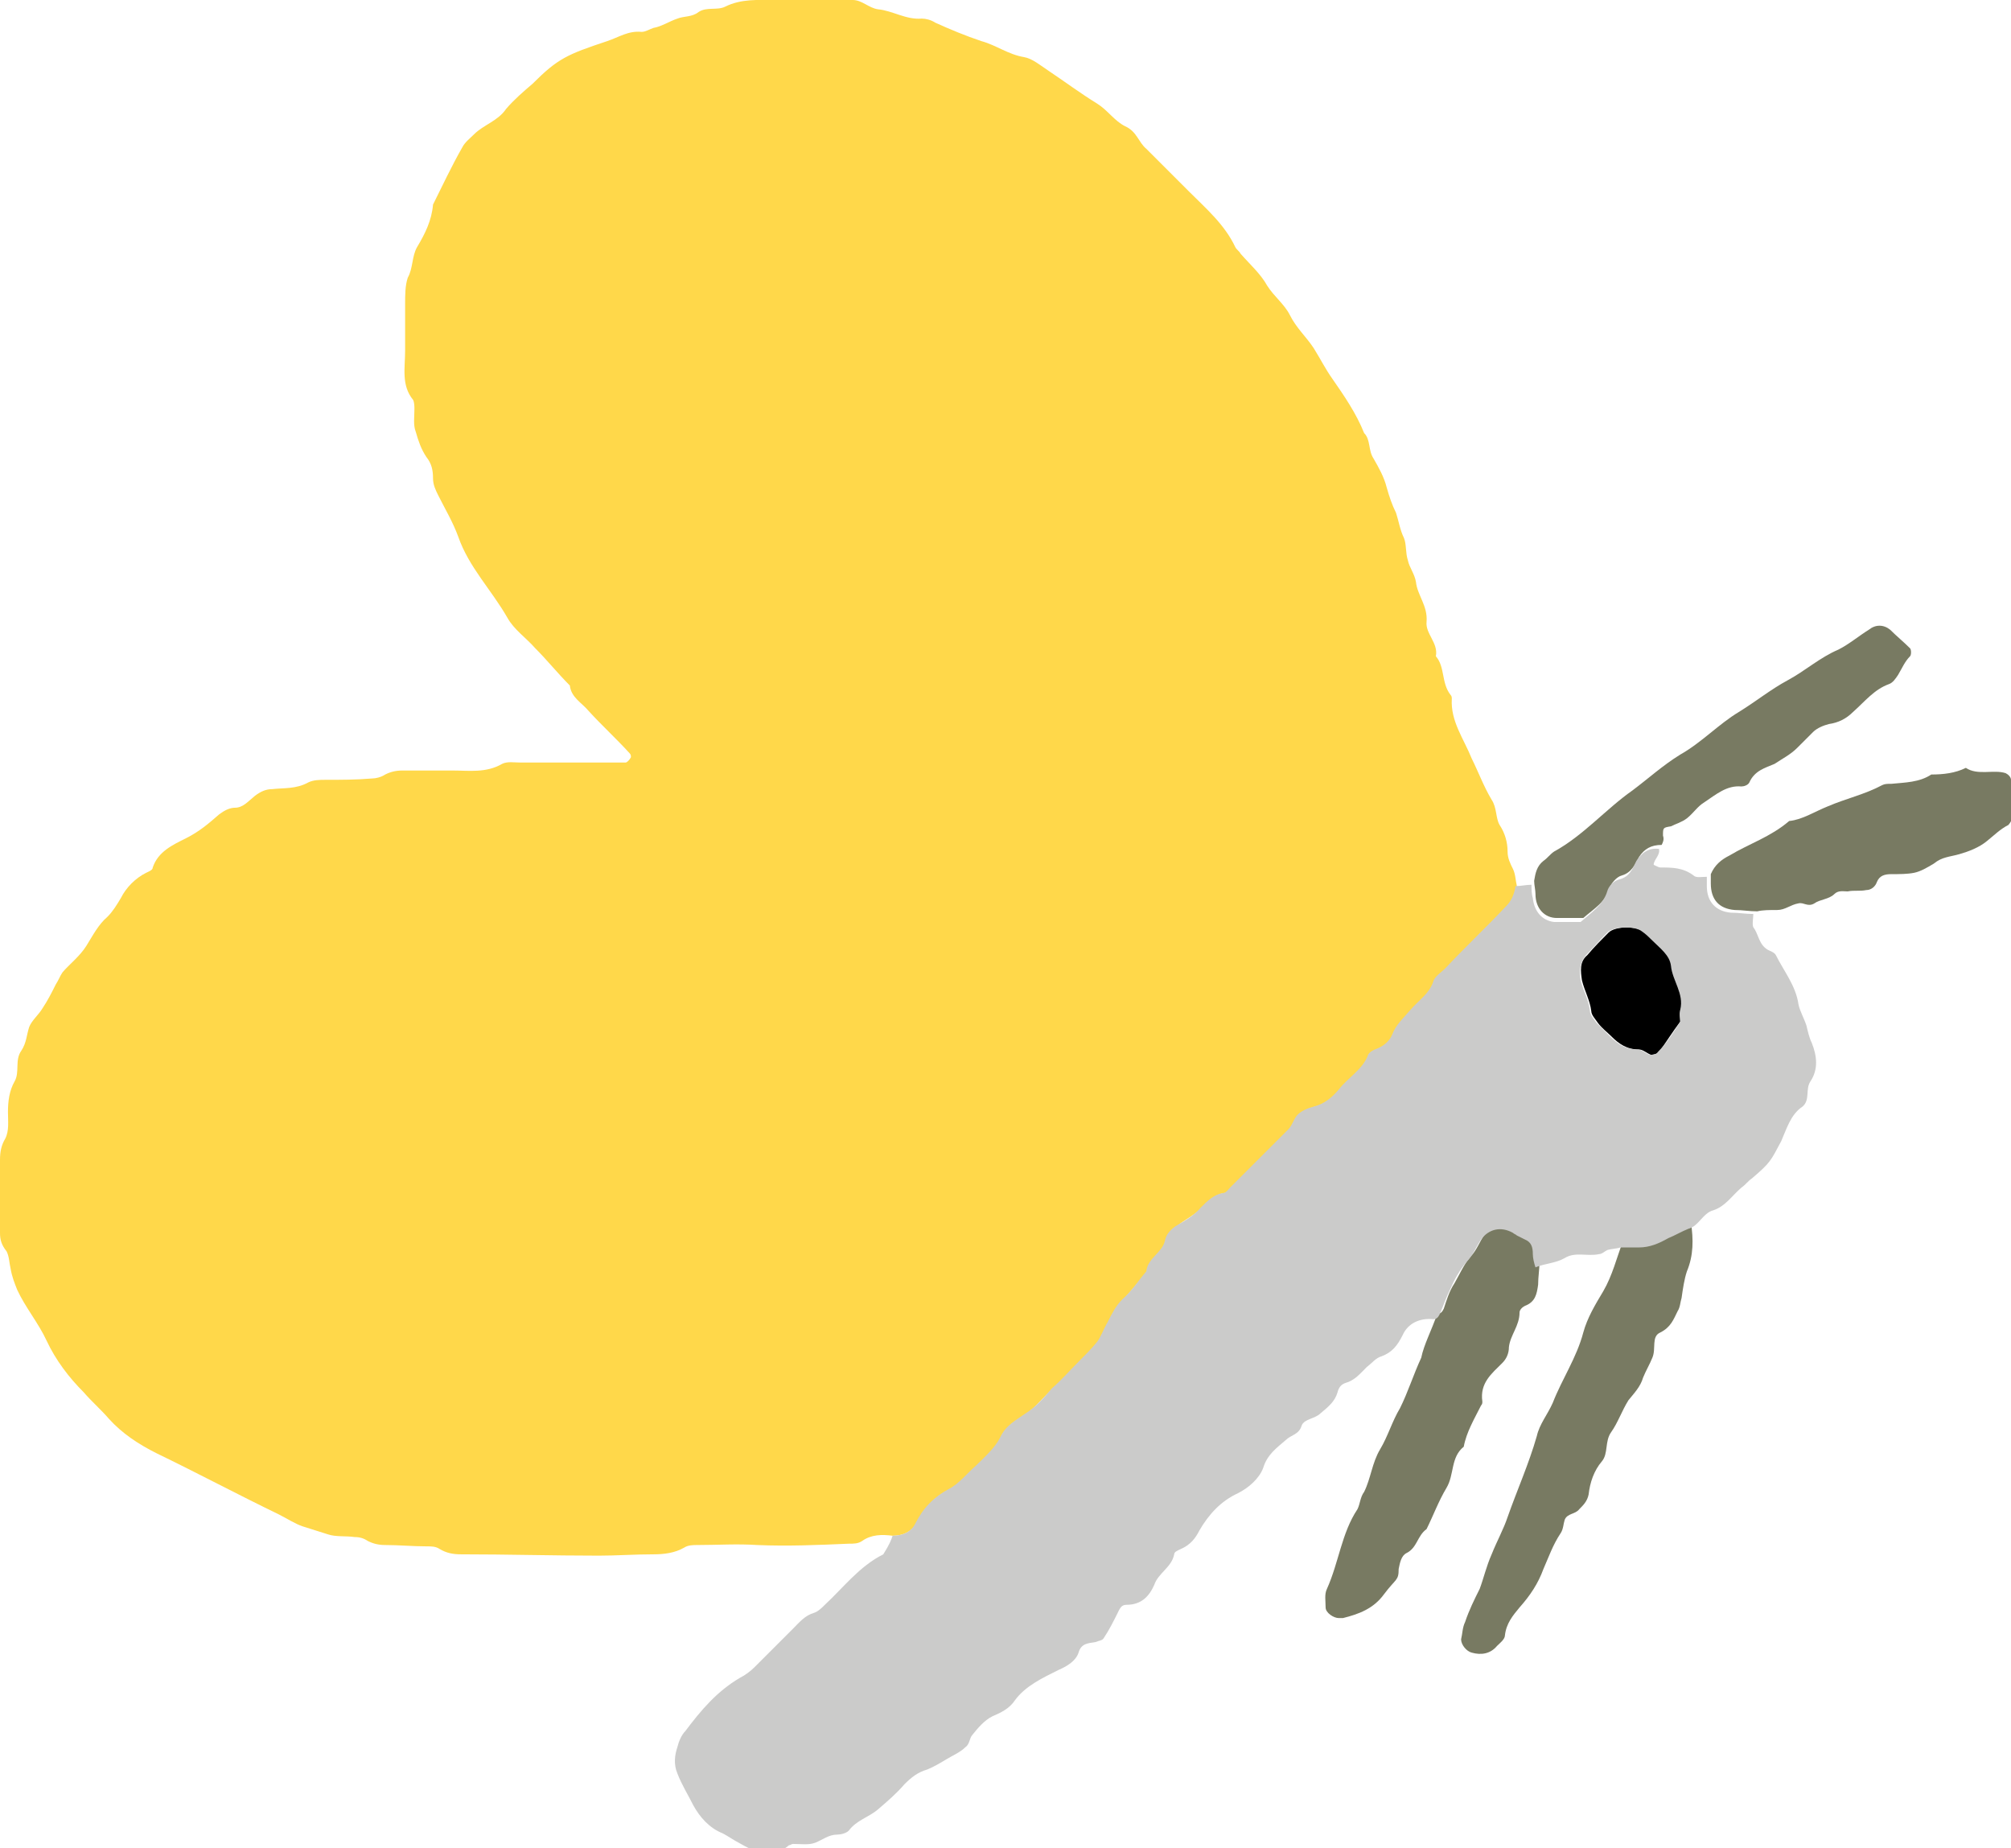
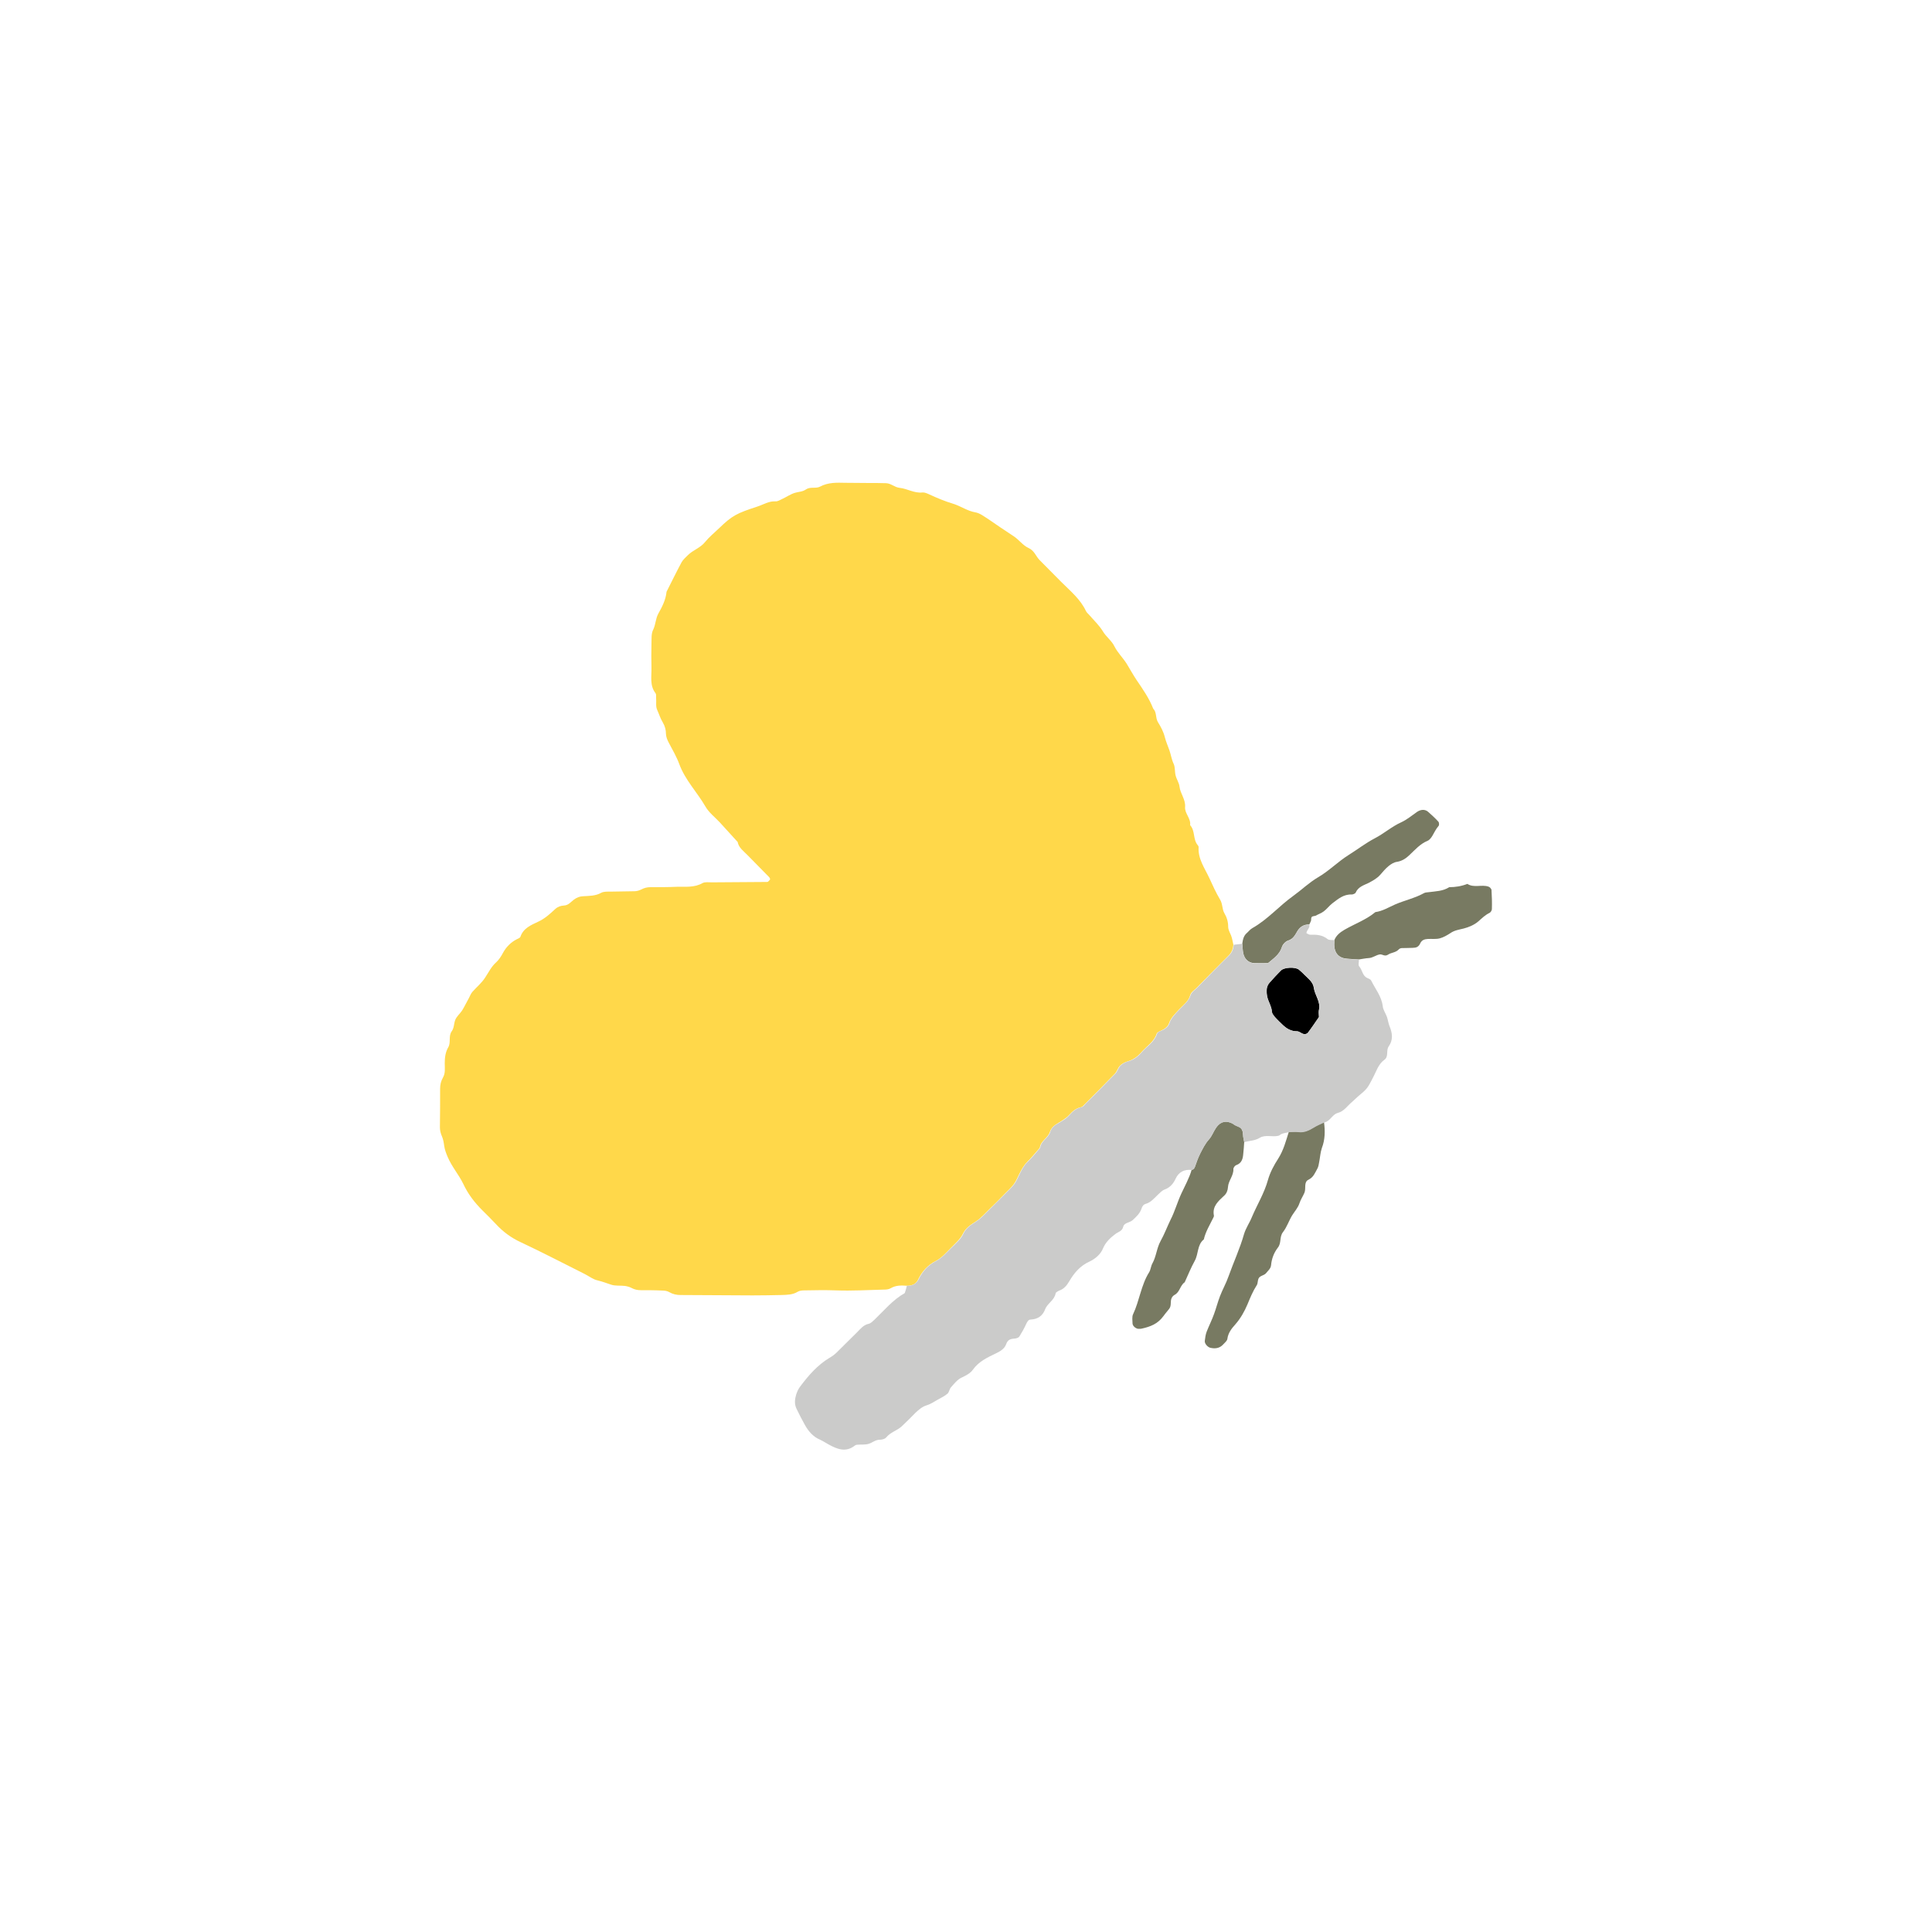
- <svg xmlns="http://www.w3.org/2000/svg" version="1.1" id="Layer_1" x="0px" y="0px" viewBox="0 0 151.4 139.1" style="enable-background:new 0 0 151.4 139.1;" xml:space="preserve">
+ <svg xmlns="http://www.w3.org/2000/svg" version="1.1" id="Illustration_for_Main_Site" x="0px" y="0px" viewBox="0 0 100 100" style="enable-background:new 0 0 100 100;" xml:space="preserve">
  <style type="text/css">
- 	.st0{fill:#FFD84A;}
- 	.st1{fill:#787A62;}
+ 	.st0{fill:#787A62;}
+ 	.st1{fill:#FFD84A;}
	.st2{fill:#CBCBCA;}
+ 	.st3{fill:#C3C8AD;}
+ 	.st4{fill:#676767;}
+ 	.st5{fill:#B5C1C0;}
+ 	.st6{fill:none;stroke:#000000;stroke-miterlimit:10;}
+ 	.st7{fill:#D7D7D7;}
+ 	.st8{fill:#FCE9A5;}
+ 	.st9{fill:#979797;}
+ 	.st10{fill:#C3C7AD;}
+ 	.st11{fill:#BBBBBA;}
+ 	.st12{fill:#EDECED;}
+ 	.st13{fill:#010101;}
</style>
  <g>
    <g>
-       <path class="st0" d="M67.2,115.6c-0.8-0.1-1.6-0.1-2.3,0.4c-0.3,0.2-0.6,0.2-1,0.2c-2.3,0.1-4.6,0.2-6.9,0.1c-1.5-0.1-3,0-4.5,0    c-0.3,0-0.7,0-1,0.2c-0.7,0.4-1.5,0.5-2.3,0.5c-1.4,0-2.8,0.1-4.1,0.1c-3.5,0-6.9-0.1-10.4-0.1c-0.6,0-1.1-0.1-1.6-0.4    c-0.3-0.2-0.6-0.2-1-0.2c-1,0-2.1-0.1-3.1-0.1c-0.5,0-0.9-0.1-1.3-0.3c-0.3-0.2-0.6-0.3-1-0.3c-0.7-0.1-1.4,0-2-0.2    c-0.6-0.2-1.3-0.4-1.9-0.6c-0.6-0.2-1.2-0.6-1.8-0.9c-3.1-1.5-6.1-3.1-9.2-4.6c-1.4-0.7-2.6-1.5-3.6-2.6c-0.6-0.7-1.3-1.3-1.9-2    c-1.1-1.1-2.1-2.4-2.8-3.9c-0.6-1.3-1.6-2.5-2.2-3.8c-0.2-0.5-0.4-1-0.5-1.6c-0.1-0.4-0.1-0.9-0.3-1.3C0.1,93.7,0,93.3,0,92.8    c0-1.8,0-3.7,0-5.5c0-0.6,0.1-1.1,0.4-1.6c0.3-0.6,0.2-1.3,0.2-2c0-0.8,0.1-1.6,0.5-2.3c0.4-0.7,0-1.6,0.5-2.3    C2,78.5,2,77.9,2.2,77.3c0.2-0.5,0.7-0.9,1-1.4c0.4-0.6,0.7-1.2,1-1.8c0.2-0.3,0.3-0.6,0.5-0.9C5.2,72.6,6,72,6.5,71.2    C7,70.4,7.4,69.6,8.1,69c0.4-0.4,0.7-0.9,1-1.4c0.4-0.8,1.1-1.5,1.9-1.9c0.2-0.1,0.5-0.2,0.5-0.4c0.4-1.2,1.5-1.7,2.5-2.2    c1-0.5,1.7-1.1,2.5-1.8c0.4-0.3,0.8-0.5,1.2-0.5c0.6,0,1-0.5,1.5-0.9c0.4-0.3,0.8-0.5,1.3-0.5c0.9-0.1,1.8,0,2.7-0.5    c0.4-0.2,0.9-0.2,1.3-0.2c1.2,0,2.3,0,3.5-0.1c0.3,0,0.7-0.1,1-0.3c0.4-0.2,0.8-0.3,1.3-0.3c1.3,0,2.5,0,3.8,0    c1.2,0,2.5,0.2,3.7-0.5c0.4-0.2,0.9-0.1,1.4-0.1c2.6,0,5.3,0,7.9,0c0.1,0,0.3-0.2,0.4-0.4c0-0.1,0-0.2-0.1-0.3    c-1-1.1-2.1-2.1-3.1-3.2c-0.5-0.6-1.3-1-1.4-1.9c-0.9-0.9-1.7-1.9-2.6-2.8c-0.7-0.8-1.6-1.4-2.1-2.3c-1.2-2.1-2.9-3.8-3.7-6.1    c-0.4-1.1-1-2.1-1.5-3.1c-0.2-0.4-0.4-0.8-0.4-1.3c0-0.6-0.1-1.1-0.5-1.6c-0.4-0.6-0.6-1.2-0.8-1.9c-0.2-0.5-0.1-1.1-0.1-1.7    c0-0.2,0-0.5-0.1-0.7c-0.9-1.1-0.6-2.4-0.6-3.7c0-1.2,0-2.3,0-3.5c0-0.7,0-1.4,0.2-2c0.4-0.7,0.3-1.6,0.7-2.3c0.6-1,1.1-2,1.2-3.2    c0.7-1.4,1.4-2.9,2.2-4.3c0.2-0.4,0.6-0.7,0.9-1c0.7-0.7,1.8-1,2.4-1.9c0.6-0.7,1.3-1.3,2-1.9c1.9-1.9,2.6-2.2,5.6-3.2    c0.9-0.3,1.6-0.8,2.6-0.7c0.3,0,0.6-0.2,0.9-0.3C49.8,2,50.4,1.6,51,1.4c0.5-0.2,1.1-0.1,1.6-0.5c0.6-0.4,1.4-0.1,2-0.4    C55.8-0.1,57.1,0,58.3,0c1.2,0,2.3,0,3.5,0c0.8,0,1.6,0,2.4,0c0.7,0,1.2,0.6,1.9,0.7c1.1,0.1,2.1,0.8,3.3,0.7c0.3,0,0.7,0.1,1,0.3    c1.1,0.5,2.3,1,3.5,1.4c1.1,0.3,2,1,3.2,1.2c0.6,0.1,1.2,0.6,1.8,1c1.2,0.8,2.4,1.7,3.7,2.5c0.8,0.5,1.3,1.3,2.1,1.7    c0.9,0.4,1,1.2,1.6,1.7c1.1,1.1,2.1,2.1,3.2,3.2c1.3,1.3,2.7,2.5,3.5,4.2c0.1,0.2,0.3,0.3,0.4,0.5c0.7,0.8,1.5,1.5,2,2.4    c0.5,0.8,1.3,1.4,1.7,2.2c0.5,1,1.2,1.6,1.8,2.5c0.5,0.8,0.9,1.6,1.4,2.3c0.9,1.3,1.8,2.6,2.4,4.1c0.5,0.5,0.3,1.3,0.7,1.9    c0.4,0.7,0.8,1.4,1,2.2c0.2,0.7,0.4,1.3,0.7,1.9c0.2,0.6,0.3,1.3,0.6,1.9c0.2,0.5,0.1,1.1,0.3,1.7c0.1,0.5,0.5,1,0.6,1.6    c0.1,1,0.9,1.8,0.8,3c-0.1,0.9,0.9,1.6,0.7,2.6c0.7,0.8,0.4,2,1.1,2.9c0.1,0.1,0.1,0.2,0.1,0.3c-0.1,1.7,0.9,3,1.5,4.5    c0.5,1,0.9,2.1,1.5,3.1c0.4,0.6,0.3,1.4,0.6,1.9c0.4,0.6,0.6,1.3,0.6,2c0,0.5,0.2,0.9,0.4,1.3c0.2,0.4,0.2,0.9,0.3,1.3    c0,0.6-0.2,1.1-0.7,1.5c-1.5,1.5-3.1,3.1-4.6,4.7c-0.3,0.3-0.8,0.6-0.9,1c-0.3,1-1,1.5-1.7,2.1c-0.5,0.6-1.1,1.1-1.4,1.9    c-0.2,0.5-0.7,0.9-1.3,1.1c-0.2,0.1-0.5,0.2-0.5,0.4c-0.4,1.2-1.4,1.8-2.2,2.6c-0.5,0.6-1.1,1.1-1.9,1.3c-0.4,0.1-0.9,0.3-1.2,0.6    c-0.3,0.3-0.4,0.8-0.7,1.1c-1.4,1.5-2.9,3-4.4,4.4c-0.2,0.2-0.3,0.4-0.5,0.4c-0.7,0.1-1.2,0.6-1.7,1.1c-0.6,0.6-1.3,0.9-1.9,1.4    c-0.4,0.2-0.7,0.6-0.8,1.1c-0.3,0.9-1.3,1.3-1.4,2.3c-0.6,0.7-1.2,1.4-1.8,2.1c-0.5,0.5-0.8,1.1-1.1,1.7c-0.3,0.5-0.5,1-0.8,1.5    c-0.4,0.5-0.9,1-1.4,1.5c-0.6,0.7-1.3,1.3-2,2c-0.7,0.6-1.3,1.4-2,1.9c-0.8,0.5-1.5,0.9-1.9,1.8c-0.4,0.8-1.1,1.4-1.8,2.1    c-0.6,0.6-1.3,1.4-2.1,1.8c-1.2,0.6-2,1.5-2.5,2.6C68.6,115.3,68,115.6,67.2,115.6z" />
-       <path class="st1" d="M122.2,93.4c0.5,0,0.9-0.1,1.4,0c0.8,0.1,1.5-0.2,2.2-0.7c0.5-0.3,1-0.5,1.5-0.7c0.2,1.3,0.2,2.5-0.3,3.7    c-0.2,0.6-0.3,1.3-0.4,2c-0.1,0.3-0.1,0.7-0.3,1c-0.3,0.6-0.5,1.2-1.3,1.6c-0.7,0.3-0.3,1.2-0.6,1.9c-0.2,0.5-0.5,1-0.7,1.5    c-0.2,0.7-0.7,1.2-1.1,1.7c-0.5,0.8-0.8,1.7-1.3,2.4c-0.5,0.7-0.2,1.6-0.7,2.2c-0.6,0.7-0.9,1.6-1,2.5c-0.1,0.5-0.4,0.8-0.7,1.1    c-0.3,0.4-0.9,0.3-1.1,0.8c-0.1,0.3-0.1,0.7-0.3,1c-0.6,0.9-0.9,1.8-1.3,2.7c-0.4,1.1-1,2-1.8,2.9c-0.5,0.6-1,1.2-1.1,2.1    c0,0.3-0.4,0.6-0.6,0.8c-0.5,0.6-1.2,0.7-1.9,0.5c-0.4-0.1-0.8-0.6-0.8-1c0.1-0.4,0.1-0.9,0.3-1.3c0.3-0.9,0.7-1.7,1.1-2.5    c0.3-0.8,0.5-1.7,0.9-2.6c0.4-1,0.9-1.9,1.2-2.8c0.7-2,1.6-4,2.2-6.1c0.2-0.9,0.8-1.6,1.2-2.5c0.7-1.8,1.8-3.4,2.3-5.3    c0.3-1.1,0.9-2.1,1.5-3.1C121.4,96,121.7,94.7,122.2,93.4z" />
-       <path class="st1" d="M108.2,98.9c0.3,0,0.4-0.2,0.5-0.4c0.2-0.6,0.4-1.3,0.8-1.9c0.4-0.7,0.7-1.4,1.2-2c0.5-0.5,0.7-1.2,1.1-1.7    c0.6-0.9,1.5-1.1,2.4-0.5c0.1,0.1,0.2,0.1,0.3,0.2c0.2,0.1,0.4,0.2,0.6,0.3c0.5,0.2,0.6,0.7,0.6,1.1c0,0.3,0.1,0.7,0.2,1    c0,0.6-0.1,1.1-0.1,1.7c-0.1,0.7-0.2,1.3-1,1.6c-0.2,0.1-0.4,0.3-0.4,0.5c0,1-0.7,1.7-0.8,2.6c0,0.5-0.2,0.9-0.5,1.2    c-0.8,0.8-1.7,1.5-1.5,2.9c0,0.1,0,0.2-0.1,0.3c-0.5,1-1.1,2-1.3,3.1c-1,0.8-0.7,2.1-1.3,3.1c-0.6,1-1,2.1-1.5,3.1    c-0.7,0.5-0.7,1.4-1.5,1.8c-0.4,0.2-0.5,0.7-0.6,1.2c0,0.9-0.2,0.7-1.1,1.9c-0.8,1.1-1.9,1.5-3.1,1.8c-0.1,0-0.2,0-0.3,0    c-0.4,0-1-0.4-1-0.8c0-0.5-0.1-1,0.1-1.4c0.9-2,1.1-4.2,2.3-6c0.2-0.4,0.2-0.9,0.5-1.3c0.5-1,0.6-2.2,1.2-3.2    c0.6-1,0.9-2.1,1.5-3.1c0.6-1.2,1-2.5,1.6-3.8C107.2,101.2,107.8,100.1,108.2,98.9z" />
-       <path class="st1" d="M125.1,63.6c-0.8,0-1.3,0.3-1.7,0.9c-0.3,0.6-0.6,1.2-1.3,1.4c-0.4,0.1-0.8,0.6-0.9,0.9    c-0.3,1.1-1.2,1.6-2,2.3c-0.6,0-1.3,0-2,0c-0.9,0-1.6-0.7-1.6-1.8c0-0.3-0.1-0.7-0.1-1c0.1-0.6,0.2-1.1,0.7-1.5    c0.3-0.2,0.5-0.5,0.8-0.7c2.2-1.2,3.9-3.2,5.9-4.6c1.2-0.9,2.3-1.9,3.6-2.7c1.6-0.9,2.9-2.3,4.4-3.2c1.3-0.8,2.4-1.7,3.7-2.4    c1.3-0.7,2.4-1.7,3.8-2.3c0.8-0.4,1.5-1,2.3-1.5c0.5-0.4,1.1-0.4,1.6,0c0.5,0.5,1,0.9,1.5,1.4c0.1,0.1,0.1,0.5,0,0.6    c-0.4,0.4-0.6,0.9-0.9,1.4c-0.2,0.3-0.4,0.6-0.7,0.7c-1.1,0.4-1.8,1.3-2.7,2.1c-0.5,0.5-1.1,0.8-1.8,0.9c-0.4,0.1-0.9,0.3-1.2,0.6    c-0.4,0.4-0.8,0.8-1.2,1.2c-0.5,0.5-1.1,0.8-1.7,1.2c-0.7,0.3-1.5,0.5-1.9,1.4c-0.1,0.2-0.4,0.3-0.6,0.3c-1.1-0.1-1.9,0.6-2.8,1.2    c-0.5,0.3-0.8,0.8-1.3,1.2c-0.4,0.3-0.8,0.4-1.2,0.6c-0.6,0.1-0.6,0.1-0.6,0.7C125.3,63.2,125.2,63.4,125.1,63.6z" />
-       <path class="st1" d="M132.3,68.6c-0.6,0-1.1-0.1-1.7-0.1c-1.2-0.1-1.8-0.8-1.8-2c0-0.2,0-0.5,0-0.7c0.3-0.7,0.8-1.1,1.4-1.4    c1.5-0.9,3.1-1.4,4.5-2.6c1-0.1,1.9-0.7,2.9-1.1c1.4-0.6,2.8-0.9,4.1-1.6c0.2-0.1,0.4-0.1,0.7-0.1c1-0.1,2.1-0.1,3-0.7    c0.9,0,1.8-0.1,2.6-0.5c0.9,0.6,2.1,0.1,3,0.4c0.2,0.1,0.4,0.3,0.4,0.5c0.1,0.9,0.1,1.8,0.1,2.8c0,0.2-0.2,0.5-0.3,0.6    c-0.6,0.3-1.1,0.8-1.6,1.2c-0.6,0.5-1.4,0.8-2.1,1c-0.7,0.2-1.3,0.2-1.9,0.7c-0.5,0.3-1,0.6-1.5,0.7c-0.5,0.1-1.1,0.1-1.7,0.1    c-0.5,0-0.9,0.1-1.1,0.6c-0.1,0.3-0.4,0.6-0.8,0.6c-0.5,0.1-0.9,0-1.4,0.1c-0.3,0-0.7-0.1-1,0.2c-0.4,0.4-1.1,0.4-1.5,0.7    c-0.5,0.3-0.8-0.1-1.2,0c-0.6,0.1-1,0.5-1.6,0.5C133.2,68.5,132.7,68.5,132.3,68.6z" />
-       <path d="M126.5,76.9c-0.6,0.8-1.1,1.6-1.6,2.3c-0.1,0.1-0.4,0.2-0.6,0.2c-0.3-0.1-0.6-0.4-0.9-0.4c-0.9,0-1.5-0.4-2.1-1    c-0.3-0.3-0.7-0.6-1-1c-0.2-0.3-0.5-0.6-0.5-0.9c-0.1-0.8-0.5-1.5-0.7-2.3c-0.1-0.7-0.2-1.4,0.4-1.9c0.5-0.6,1.1-1.2,1.6-1.7    c0.5-0.5,2.1-0.5,2.6-0.1c0.3,0.2,0.5,0.4,0.8,0.7c0.6,0.6,1.3,1.1,1.4,1.9c0.1,1.1,1.1,2.1,0.7,3.3    C126.4,76.3,126.5,76.6,126.5,76.9z" />
+       <path class="st1" d="M46.94,66.55c-0.29-0.02-0.57-0.03-0.84,0.13c-0.1,0.06-0.23,0.07-0.35,0.07c-0.83,0.02-1.65,0.07-2.48,0.04    c-0.54-0.02-1.08-0.01-1.62,0c-0.12,0-0.26,0.01-0.36,0.07c-0.26,0.16-0.55,0.16-0.84,0.17c-0.5,0.01-0.99,0.02-1.49,0.02    c-1.24,0-2.48-0.02-3.73-0.02c-0.21,0-0.4-0.04-0.59-0.15c-0.1-0.06-0.23-0.08-0.35-0.08c-0.37-0.02-0.75-0.02-1.12-0.02    c-0.17,0-0.32-0.03-0.47-0.11c-0.11-0.06-0.23-0.09-0.35-0.11c-0.24-0.03-0.51,0.01-0.73-0.07c-0.23-0.08-0.46-0.16-0.7-0.22    c-0.23-0.05-0.44-0.22-0.66-0.33c-1.1-0.55-2.19-1.12-3.3-1.64c-0.5-0.23-0.92-0.54-1.29-0.94c-0.23-0.24-0.46-0.48-0.7-0.71    c-0.41-0.41-0.75-0.85-1-1.39c-0.23-0.47-0.59-0.88-0.8-1.38c-0.08-0.19-0.15-0.37-0.18-0.58c-0.02-0.16-0.05-0.33-0.11-0.47    c-0.07-0.16-0.11-0.31-0.11-0.48c0.01-0.66,0.01-1.33,0.01-1.99c0-0.21,0.04-0.4,0.15-0.59c0.13-0.23,0.09-0.48,0.09-0.73    c0-0.29,0.03-0.57,0.18-0.83c0.15-0.25,0-0.58,0.18-0.83c0.13-0.18,0.11-0.4,0.18-0.58c0.07-0.19,0.25-0.33,0.36-0.5    c0.13-0.21,0.23-0.43,0.35-0.64c0.06-0.11,0.1-0.23,0.18-0.32c0.22-0.25,0.48-0.46,0.66-0.74c0.18-0.27,0.32-0.57,0.57-0.79    c0.15-0.14,0.26-0.31,0.36-0.5c0.16-0.29,0.39-0.53,0.7-0.69c0.07-0.04,0.18-0.07,0.2-0.14c0.15-0.44,0.55-0.6,0.91-0.77    c0.35-0.16,0.62-0.41,0.89-0.66c0.13-0.12,0.28-0.17,0.45-0.18c0.23-0.01,0.36-0.19,0.52-0.31c0.14-0.1,0.28-0.16,0.45-0.17    c0.33-0.02,0.66-0.01,0.96-0.18c0.13-0.07,0.32-0.06,0.48-0.06c0.41-0.01,0.83-0.01,1.24-0.02c0.12,0,0.25-0.04,0.35-0.09    c0.15-0.08,0.3-0.12,0.47-0.12c0.46,0,0.91,0,1.37-0.02c0.45-0.01,0.91,0.05,1.33-0.19c0.13-0.07,0.32-0.04,0.49-0.04    c0.95-0.01,1.91-0.01,2.86-0.02c0.05,0,0.11-0.08,0.15-0.13c0.01-0.02-0.02-0.08-0.04-0.11c-0.38-0.39-0.76-0.77-1.13-1.15    c-0.2-0.21-0.45-0.37-0.51-0.68c-0.31-0.34-0.61-0.67-0.92-1.01c-0.25-0.27-0.57-0.51-0.75-0.83c-0.43-0.74-1.05-1.37-1.35-2.19    c-0.14-0.38-0.35-0.74-0.54-1.1c-0.08-0.15-0.14-0.29-0.15-0.46c0-0.21-0.05-0.4-0.16-0.59c-0.13-0.21-0.2-0.45-0.3-0.67    c-0.08-0.18-0.03-0.41-0.05-0.61c0-0.08,0.01-0.19-0.03-0.24c-0.31-0.4-0.2-0.87-0.21-1.32c-0.01-0.41-0.01-0.83,0-1.24    c0.01-0.25-0.02-0.52,0.09-0.73c0.13-0.27,0.12-0.56,0.26-0.82c0.2-0.36,0.39-0.72,0.43-1.14c0.26-0.51,0.51-1.03,0.78-1.53    c0.08-0.14,0.21-0.25,0.33-0.37c0.26-0.26,0.64-0.37,0.88-0.67c0.21-0.26,0.47-0.47,0.71-0.7c0.7-0.68,0.93-0.79,2-1.14    c0.31-0.1,0.59-0.29,0.94-0.27c0.11,0.01,0.23-0.07,0.34-0.12c0.22-0.1,0.43-0.25,0.66-0.32c0.19-0.06,0.4-0.05,0.58-0.18    c0.22-0.15,0.51-0.03,0.72-0.14c0.43-0.23,0.87-0.21,1.32-0.2c0.41,0,0.83,0.01,1.24,0.01c0.29,0,0.58,0,0.87,0.01    c0.25,0.01,0.43,0.21,0.69,0.24c0.4,0.04,0.76,0.29,1.19,0.24c0.11-0.01,0.24,0.05,0.35,0.1c0.41,0.19,0.82,0.36,1.25,0.49    c0.39,0.12,0.72,0.37,1.14,0.44c0.23,0.04,0.44,0.21,0.65,0.34c0.44,0.3,0.87,0.6,1.32,0.89c0.28,0.18,0.48,0.48,0.77,0.61    c0.31,0.14,0.38,0.42,0.57,0.62c0.38,0.38,0.76,0.77,1.14,1.15c0.46,0.46,0.98,0.88,1.27,1.5c0.03,0.07,0.11,0.13,0.16,0.19    c0.24,0.28,0.52,0.54,0.71,0.85c0.17,0.29,0.46,0.49,0.6,0.78c0.17,0.34,0.44,0.59,0.64,0.91c0.17,0.28,0.33,0.57,0.51,0.84    c0.32,0.47,0.65,0.94,0.86,1.48c0.19,0.19,0.11,0.47,0.24,0.69c0.15,0.24,0.29,0.5,0.36,0.78c0.06,0.24,0.16,0.46,0.24,0.69    c0.08,0.23,0.11,0.47,0.22,0.7c0.08,0.18,0.05,0.41,0.1,0.6c0.05,0.2,0.18,0.38,0.2,0.57c0.04,0.37,0.32,0.66,0.29,1.06    c-0.03,0.33,0.31,0.59,0.26,0.94c0.27,0.29,0.14,0.73,0.39,1.03c0.03,0.03,0.05,0.07,0.05,0.11c-0.04,0.61,0.32,1.09,0.56,1.61    c0.17,0.37,0.34,0.75,0.55,1.1c0.14,0.23,0.1,0.49,0.22,0.7c0.13,0.22,0.2,0.45,0.2,0.7c0,0.17,0.09,0.31,0.15,0.46    c0.06,0.15,0.08,0.32,0.12,0.48c-0.02,0.21-0.08,0.39-0.24,0.55c-0.56,0.56-1.11,1.12-1.66,1.68c-0.12,0.12-0.29,0.22-0.33,0.37    c-0.1,0.35-0.38,0.53-0.6,0.77c-0.19,0.21-0.4,0.4-0.5,0.69c-0.06,0.19-0.25,0.32-0.45,0.4c-0.07,0.03-0.17,0.08-0.19,0.14    c-0.13,0.42-0.51,0.64-0.78,0.95c-0.19,0.22-0.41,0.39-0.7,0.48c-0.15,0.04-0.31,0.12-0.42,0.23c-0.11,0.11-0.15,0.29-0.26,0.41    c-0.52,0.54-1.04,1.06-1.57,1.59c-0.06,0.06-0.12,0.14-0.19,0.15c-0.26,0.05-0.45,0.22-0.61,0.4c-0.2,0.22-0.46,0.34-0.7,0.5    c-0.14,0.09-0.24,0.21-0.3,0.38c-0.1,0.32-0.48,0.46-0.52,0.82c-0.22,0.25-0.43,0.51-0.66,0.74c-0.18,0.18-0.29,0.4-0.4,0.61    c-0.09,0.18-0.17,0.38-0.29,0.54c-0.15,0.2-0.34,0.36-0.51,0.54c-0.23,0.24-0.46,0.47-0.7,0.7c-0.24,0.23-0.46,0.49-0.73,0.67    c-0.27,0.18-0.53,0.32-0.69,0.65c-0.14,0.29-0.41,0.51-0.64,0.75c-0.23,0.23-0.46,0.5-0.75,0.65c-0.43,0.22-0.71,0.53-0.92,0.95    C47.44,66.44,47.22,66.56,46.94,66.55z" />
+       <path class="st0" d="M66.71,58.58c0.16,0,0.33-0.02,0.49,0c0.3,0.03,0.55-0.08,0.79-0.23c0.17-0.11,0.36-0.18,0.54-0.27    c0.06,0.45,0.06,0.9-0.11,1.34c-0.08,0.23-0.09,0.48-0.14,0.73c-0.02,0.12-0.04,0.25-0.1,0.35c-0.12,0.21-0.19,0.43-0.45,0.56    c-0.26,0.12-0.12,0.45-0.21,0.67c-0.08,0.19-0.2,0.36-0.26,0.55c-0.08,0.24-0.25,0.42-0.38,0.63c-0.17,0.28-0.27,0.6-0.47,0.86    c-0.2,0.25-0.07,0.56-0.27,0.81c-0.2,0.26-0.32,0.57-0.35,0.91c-0.02,0.18-0.16,0.28-0.26,0.41c-0.11,0.13-0.32,0.12-0.39,0.28    c-0.05,0.11-0.03,0.25-0.09,0.34c-0.2,0.31-0.34,0.65-0.48,0.99c-0.16,0.38-0.36,0.73-0.63,1.04c-0.19,0.21-0.37,0.44-0.41,0.74    c-0.01,0.11-0.13,0.2-0.21,0.29c-0.19,0.21-0.42,0.24-0.68,0.18c-0.14-0.04-0.3-0.22-0.28-0.36c0.02-0.16,0.04-0.33,0.1-0.48    c0.12-0.31,0.27-0.6,0.38-0.91c0.11-0.3,0.19-0.62,0.31-0.93c0.13-0.34,0.32-0.67,0.44-1.02c0.26-0.73,0.59-1.44,0.8-2.18    c0.09-0.31,0.29-0.59,0.41-0.89c0.27-0.64,0.64-1.23,0.83-1.92c0.11-0.39,0.31-0.76,0.53-1.1C66.44,59.53,66.56,59.05,66.71,58.58    z" />
+       <path class="st0" d="M61.68,60.55c0.1-0.02,0.14-0.08,0.17-0.16c0.08-0.23,0.16-0.46,0.27-0.68c0.13-0.25,0.26-0.52,0.45-0.73    c0.17-0.19,0.24-0.42,0.38-0.62c0.22-0.32,0.52-0.38,0.86-0.2c0.04,0.02,0.07,0.05,0.1,0.07c0.07,0.04,0.15,0.07,0.22,0.1    c0.17,0.08,0.2,0.24,0.21,0.41c0,0.12,0.04,0.24,0.06,0.37c-0.01,0.21-0.03,0.41-0.05,0.62c-0.02,0.25-0.08,0.48-0.37,0.58    c-0.06,0.02-0.14,0.13-0.14,0.19c0.02,0.35-0.26,0.61-0.28,0.94c-0.01,0.17-0.07,0.33-0.19,0.44c-0.3,0.28-0.63,0.55-0.54,1.03    c0.01,0.04-0.01,0.08-0.03,0.12c-0.18,0.37-0.4,0.72-0.49,1.12c-0.35,0.28-0.27,0.75-0.47,1.11c-0.2,0.36-0.35,0.74-0.52,1.11    c-0.24,0.16-0.25,0.51-0.52,0.65c-0.16,0.09-0.2,0.24-0.2,0.42c-0.01,0.31-0.08,0.27-0.38,0.68c-0.3,0.41-0.68,0.55-1.13,0.65    c-0.04,0.01-0.08,0.01-0.12,0.01c-0.15,0.02-0.34-0.13-0.35-0.27c0-0.16-0.04-0.35,0.03-0.49c0.33-0.7,0.41-1.5,0.83-2.17    c0.08-0.13,0.09-0.32,0.17-0.46c0.2-0.36,0.22-0.79,0.42-1.15c0.2-0.36,0.34-0.74,0.52-1.11c0.22-0.43,0.35-0.91,0.56-1.36    C61.33,61.38,61.55,60.99,61.68,60.55z" />
+       <path class="st0" d="M67.77,47.85c-0.27-0.01-0.47,0.11-0.61,0.33c-0.12,0.2-0.21,0.41-0.48,0.5c-0.14,0.04-0.29,0.2-0.33,0.34    c-0.12,0.38-0.42,0.58-0.72,0.83c-0.22,0-0.47,0.01-0.71,0c-0.33-0.01-0.56-0.26-0.59-0.64c-0.01-0.12-0.02-0.24-0.03-0.37    c0.03-0.21,0.07-0.41,0.24-0.55c0.09-0.08,0.17-0.19,0.28-0.25c0.8-0.45,1.39-1.15,2.12-1.67c0.43-0.31,0.82-0.69,1.28-0.96    c0.57-0.33,1.03-0.81,1.59-1.16c0.45-0.28,0.87-0.61,1.35-0.86c0.48-0.25,0.88-0.61,1.37-0.83c0.3-0.14,0.55-0.35,0.82-0.54    c0.2-0.13,0.41-0.14,0.57,0c0.18,0.16,0.37,0.33,0.53,0.51c0.04,0.04,0.05,0.18,0.01,0.22c-0.14,0.16-0.22,0.34-0.32,0.51    c-0.06,0.1-0.15,0.22-0.25,0.26c-0.39,0.16-0.66,0.48-0.95,0.75c-0.18,0.17-0.38,0.3-0.64,0.34c-0.15,0.02-0.31,0.12-0.43,0.22    c-0.16,0.13-0.29,0.29-0.43,0.45c-0.17,0.19-0.38,0.3-0.6,0.42c-0.25,0.12-0.54,0.2-0.67,0.5c-0.02,0.05-0.14,0.1-0.21,0.1    c-0.41-0.02-0.7,0.23-0.99,0.45c-0.16,0.12-0.29,0.3-0.45,0.42c-0.13,0.1-0.29,0.15-0.43,0.23c-0.22,0.04-0.22,0.04-0.23,0.25    C67.83,47.73,67.8,47.79,67.77,47.85z" />
+       <path class="st0" d="M70.34,49.66c-0.21-0.01-0.41-0.02-0.62-0.04c-0.42-0.03-0.65-0.28-0.66-0.72c0-0.08,0.01-0.17,0.01-0.25    c0.1-0.24,0.29-0.39,0.51-0.52c0.53-0.31,1.13-0.52,1.61-0.92c0.37-0.05,0.69-0.25,1.03-0.4c0.49-0.21,1.01-0.32,1.48-0.58    c0.07-0.04,0.16-0.04,0.24-0.05c0.37-0.05,0.75-0.05,1.07-0.26c0.32,0,0.64-0.05,0.94-0.17c0.34,0.22,0.74,0.02,1.09,0.14    c0.07,0.02,0.15,0.11,0.16,0.17c0.02,0.33,0.03,0.66,0.02,0.99c0,0.07-0.06,0.17-0.12,0.2c-0.23,0.11-0.4,0.28-0.58,0.44    c-0.21,0.18-0.49,0.3-0.76,0.37c-0.24,0.06-0.48,0.09-0.69,0.24c-0.17,0.11-0.36,0.22-0.55,0.27c-0.2,0.05-0.41,0.02-0.61,0.03    c-0.17,0.01-0.32,0.05-0.4,0.23c-0.05,0.12-0.14,0.2-0.27,0.22c-0.16,0.02-0.33,0.01-0.5,0.02c-0.12,0.01-0.25-0.03-0.35,0.08    c-0.15,0.16-0.38,0.15-0.54,0.26c-0.18,0.12-0.3-0.03-0.43-0.01c-0.2,0.03-0.36,0.18-0.58,0.19C70.66,49.6,70.5,49.64,70.34,49.66    z" />
+       <path d="M68.27,52.64c-0.2,0.29-0.38,0.56-0.58,0.82c-0.04,0.05-0.15,0.08-0.22,0.06c-0.12-0.03-0.22-0.14-0.34-0.14    c-0.32,0-0.55-0.15-0.76-0.35c-0.12-0.11-0.24-0.22-0.35-0.35c-0.08-0.09-0.18-0.2-0.19-0.31c-0.02-0.3-0.2-0.54-0.25-0.81    c-0.05-0.24-0.06-0.49,0.13-0.7c0.19-0.21,0.38-0.43,0.59-0.63c0.17-0.17,0.75-0.19,0.93-0.04c0.09,0.08,0.19,0.16,0.27,0.25    c0.2,0.2,0.46,0.39,0.5,0.68c0.05,0.4,0.38,0.74,0.26,1.18C68.25,52.42,68.27,52.54,68.27,52.64z" />
    </g>
-     <path class="st2" d="M67.2,115.6c0.8,0,1.4-0.3,1.7-0.9c0.6-1.2,1.4-2,2.5-2.6c0.8-0.4,1.4-1.2,2.1-1.8c0.6-0.6,1.4-1.3,1.8-2.1   c0.4-0.9,1.2-1.3,1.9-1.8c0.8-0.5,1.4-1.2,2-1.9c0.7-0.6,1.3-1.3,2-2c0.5-0.5,1-1,1.4-1.5c0.3-0.4,0.5-1,0.8-1.5   c0.3-0.6,0.6-1.2,1.1-1.7c0.7-0.6,1.2-1.4,1.8-2.1c0.1-1,1.2-1.4,1.4-2.3c0.1-0.5,0.4-0.8,0.8-1.1c0.7-0.4,1.4-0.8,1.9-1.4   c0.5-0.5,1-1,1.7-1.1c0.2,0,0.4-0.3,0.5-0.4c1.5-1.5,2.9-2.9,4.4-4.4c0.3-0.3,0.4-0.8,0.7-1.1c0.3-0.3,0.8-0.5,1.2-0.6   c0.8-0.2,1.4-0.7,1.9-1.3c0.7-0.9,1.8-1.5,2.2-2.6c0.1-0.2,0.3-0.3,0.5-0.4c0.6-0.2,1.1-0.6,1.3-1.1c0.3-0.8,0.9-1.3,1.4-1.9   c0.6-0.7,1.4-1.2,1.7-2.1c0.1-0.4,0.6-0.7,0.9-1c1.5-1.6,3.1-3.1,4.6-4.7c0.4-0.4,0.6-0.9,0.7-1.5c0.4,0,0.8-0.1,1.2-0.1   c0,0.3,0,0.7,0.1,1c0.1,1,0.7,1.7,1.6,1.8c0.7,0,1.3,0,2,0c0.8-0.7,1.7-1.3,2-2.3c0.1-0.4,0.5-0.8,0.9-0.9c0.8-0.2,1-0.8,1.3-1.4   c0.4-0.6,0.9-1,1.7-0.9c0.1,0.5-0.4,0.8-0.4,1.2c0.2,0.1,0.4,0.2,0.5,0.2c0.9,0,1.7,0,2.5,0.6c0.2,0.2,0.6,0.1,1,0.1   c0,0.2,0,0.5,0,0.7c0,1.2,0.7,1.9,1.8,2c0.6,0,1.1,0.1,1.7,0.1c0,0.3-0.1,0.8,0,1c0.4,0.5,0.4,1.3,1.1,1.7c0.2,0.1,0.5,0.2,0.6,0.4   c0.6,1.2,1.5,2.3,1.7,3.7c0.1,0.5,0.4,1,0.6,1.6c0.1,0.4,0.2,0.9,0.4,1.3c0.4,1,0.5,2-0.1,2.9c-0.4,0.6,0,1.4-0.6,1.9   c-0.9,0.6-1.2,1.7-1.6,2.6c-0.8,1.5-0.8,1.6-2.2,2.8c-0.3,0.2-0.5,0.5-0.8,0.7c-0.7,0.6-1.2,1.4-2.1,1.7c-0.8,0.2-1.1,1.2-1.9,1.4   c-0.5,0.2-1,0.5-1.5,0.7c-0.7,0.4-1.4,0.7-2.2,0.7c-0.4,0-0.9,0-1.4,0c-0.3,0.1-0.7,0.1-1,0.2c-0.2,0.1-0.4,0.3-0.6,0.3   c-0.9,0.2-1.8-0.2-2.6,0.3c-0.7,0.4-1.5,0.4-2.2,0.7c-0.1-0.3-0.2-0.7-0.2-1c0-0.5-0.1-0.9-0.6-1.1c-0.2-0.1-0.4-0.2-0.6-0.3   c-0.1-0.1-0.2-0.1-0.3-0.2c-0.9-0.5-1.8-0.3-2.4,0.5c-0.4,0.6-0.6,1.2-1.1,1.7c-0.5,0.6-0.9,1.3-1.2,2c-0.3,0.6-0.5,1.2-0.8,1.9   c-0.1,0.2-0.2,0.4-0.5,0.4c-1-0.1-1.9,0.3-2.3,1.2c-0.4,0.8-0.8,1.3-1.6,1.6c-0.4,0.1-0.7,0.5-1.1,0.8c-0.5,0.5-0.9,1-1.6,1.2   c-0.3,0.1-0.5,0.3-0.6,0.7c-0.2,0.7-0.7,1.1-1.3,1.6c-0.4,0.4-1.2,0.4-1.4,0.9c-0.2,0.7-0.8,0.7-1.2,1.1c-0.7,0.6-1.4,1.1-1.7,2.1   c-0.3,0.8-1.1,1.5-1.9,1.9c-1.3,0.6-2.2,1.6-2.9,2.8c-0.3,0.6-0.7,1.1-1.4,1.4c-0.2,0.1-0.5,0.2-0.5,0.4c-0.2,1-1.2,1.4-1.5,2.3   c-0.4,0.9-1,1.5-2.1,1.5c-0.4,0-0.5,0.3-0.7,0.7c-0.3,0.6-0.6,1.2-1,1.8c-0.1,0.2-0.4,0.2-0.6,0.3c-0.6,0.1-1.1,0.1-1.3,0.8   c-0.2,0.6-0.8,1-1.5,1.3c-1.2,0.6-2.5,1.2-3.3,2.3c-0.4,0.6-1,0.9-1.7,1.2c-0.6,0.3-1.1,0.9-1.5,1.4c-0.2,0.2-0.2,0.7-0.5,0.9   c-0.4,0.4-0.9,0.6-1.4,0.9c-0.5,0.3-1,0.6-1.5,0.8c-0.7,0.2-1.2,0.6-1.7,1.1c-0.6,0.7-1.3,1.3-2,1.9c-0.7,0.6-1.6,0.8-2.2,1.6   c-0.2,0.2-0.6,0.3-0.9,0.3c-0.6,0-1.1,0.4-1.6,0.6c-0.5,0.2-1.1,0.1-1.7,0.1c-0.1,0-0.2,0.1-0.3,0.1c-1.3,1.1-2.6,0.5-3.8-0.2   c-0.4-0.2-0.8-0.5-1.2-0.7c-1-0.4-1.7-1.2-2.2-2.1c-0.4-0.8-0.9-1.6-1.2-2.4c-0.3-0.7-0.2-1.4,0-2c0.1-0.4,0.3-0.9,0.6-1.2   c1.2-1.6,2.4-3,4.1-4c0.4-0.2,0.8-0.5,1.1-0.8c1-1,2-2,2.9-2.9c0.5-0.5,0.9-1,1.6-1.2c0.3-0.1,0.6-0.4,0.8-0.6   c1.4-1.3,2.6-2.9,4.4-3.8C67,116.2,67.1,115.9,67.2,115.6z M126.5,76.9c0-0.3-0.1-0.6,0-0.9c0.3-1.2-0.6-2.2-0.7-3.3   c-0.1-0.8-0.8-1.3-1.4-1.9c-0.2-0.2-0.5-0.5-0.8-0.7c-0.5-0.4-2.1-0.4-2.6,0.1c-0.6,0.6-1.1,1.2-1.6,1.7c-0.5,0.6-0.5,1.3-0.4,1.9   c0.2,0.8,0.6,1.4,0.7,2.3c0,0.3,0.3,0.6,0.5,0.9c0.3,0.3,0.6,0.6,1,1c0.6,0.6,1.2,1,2.1,1c0.3,0,0.6,0.3,0.9,0.4   c0.2,0,0.5,0,0.6-0.2C125.5,78.5,126,77.7,126.5,76.9z" />
+     <path class="st2" d="M46.94,66.55c0.28,0.02,0.5-0.11,0.61-0.34c0.21-0.42,0.49-0.73,0.92-0.95c0.28-0.15,0.51-0.41,0.75-0.65   c0.23-0.23,0.51-0.46,0.64-0.75c0.16-0.33,0.42-0.47,0.69-0.65c0.27-0.18,0.49-0.44,0.73-0.67c0.24-0.23,0.47-0.47,0.7-0.7   c0.17-0.18,0.36-0.34,0.51-0.54c0.12-0.16,0.2-0.36,0.29-0.54c0.11-0.22,0.22-0.44,0.4-0.61c0.24-0.23,0.44-0.49,0.66-0.74   c0.04-0.36,0.42-0.5,0.52-0.82c0.05-0.17,0.16-0.3,0.3-0.38c0.24-0.15,0.5-0.27,0.7-0.5c0.16-0.18,0.35-0.35,0.61-0.4   c0.07-0.01,0.14-0.09,0.19-0.15c0.53-0.53,1.05-1.05,1.57-1.59c0.11-0.11,0.15-0.3,0.26-0.41c0.11-0.11,0.27-0.19,0.42-0.23   c0.29-0.08,0.51-0.26,0.7-0.48c0.27-0.31,0.65-0.52,0.78-0.95c0.02-0.06,0.12-0.12,0.19-0.14c0.21-0.08,0.39-0.21,0.45-0.4   c0.1-0.29,0.31-0.48,0.5-0.69c0.22-0.24,0.49-0.43,0.6-0.77c0.04-0.14,0.21-0.25,0.33-0.37c0.55-0.56,1.1-1.13,1.66-1.68   c0.16-0.16,0.22-0.34,0.24-0.55c0.15-0.02,0.3-0.03,0.44-0.05c0.01,0.12,0.02,0.24,0.03,0.37c0.03,0.37,0.26,0.63,0.59,0.64   c0.24,0.01,0.48,0,0.71,0c0.3-0.25,0.6-0.45,0.72-0.83c0.05-0.14,0.2-0.3,0.33-0.34c0.27-0.08,0.35-0.29,0.48-0.5   c0.13-0.22,0.34-0.34,0.61-0.33c0.04,0.18-0.14,0.28-0.15,0.44c0.06,0.03,0.13,0.08,0.2,0.08c0.32-0.01,0.63,0.01,0.9,0.23   c0.08,0.06,0.23,0.04,0.35,0.05c0,0.08-0.01,0.17-0.01,0.25c0.01,0.44,0.24,0.69,0.66,0.72c0.21,0.02,0.41,0.03,0.62,0.04   c0,0.12-0.05,0.29,0.02,0.36c0.16,0.19,0.16,0.48,0.41,0.59c0.07,0.03,0.17,0.07,0.2,0.13c0.21,0.43,0.54,0.82,0.6,1.33   c0.02,0.19,0.15,0.37,0.22,0.56c0.05,0.15,0.07,0.32,0.13,0.47c0.15,0.36,0.2,0.71-0.04,1.05c-0.15,0.21,0.01,0.52-0.22,0.69   c-0.32,0.23-0.42,0.6-0.59,0.92c-0.29,0.55-0.27,0.56-0.8,1c-0.09,0.08-0.18,0.17-0.27,0.25c-0.25,0.2-0.42,0.5-0.77,0.59   c-0.28,0.08-0.38,0.43-0.69,0.49c-0.18,0.09-0.37,0.16-0.54,0.27c-0.25,0.15-0.49,0.27-0.79,0.23c-0.16-0.02-0.33,0-0.49,0   c-0.12,0.03-0.23,0.04-0.35,0.08c-0.08,0.02-0.14,0.1-0.21,0.11c-0.31,0.07-0.67-0.07-0.95,0.1c-0.26,0.16-0.54,0.15-0.81,0.23   c-0.02-0.12-0.06-0.24-0.06-0.37c-0.01-0.17-0.03-0.33-0.21-0.41c-0.07-0.04-0.15-0.06-0.22-0.1c-0.04-0.02-0.07-0.05-0.1-0.07   c-0.33-0.19-0.64-0.12-0.86,0.2c-0.14,0.2-0.21,0.43-0.38,0.62c-0.19,0.21-0.32,0.47-0.45,0.73c-0.11,0.22-0.19,0.45-0.27,0.68   c-0.03,0.08-0.07,0.14-0.17,0.16c-0.38-0.05-0.67,0.11-0.82,0.43c-0.13,0.28-0.29,0.47-0.58,0.58c-0.14,0.05-0.26,0.19-0.38,0.3   c-0.18,0.17-0.33,0.36-0.59,0.44c-0.12,0.03-0.19,0.12-0.23,0.26c-0.08,0.24-0.27,0.41-0.45,0.58c-0.15,0.14-0.44,0.13-0.49,0.34   c-0.06,0.25-0.27,0.27-0.42,0.39c-0.26,0.2-0.49,0.41-0.63,0.74c-0.12,0.3-0.39,0.53-0.7,0.68c-0.47,0.21-0.79,0.58-1.04,1.01   c-0.13,0.22-0.27,0.4-0.52,0.49c-0.07,0.03-0.18,0.09-0.19,0.14c-0.06,0.36-0.42,0.51-0.54,0.82c-0.13,0.34-0.37,0.52-0.75,0.54   c-0.13,0-0.18,0.12-0.24,0.24c-0.1,0.22-0.22,0.43-0.35,0.64c-0.04,0.06-0.14,0.09-0.21,0.1c-0.21,0.02-0.38,0.03-0.47,0.29   c-0.08,0.23-0.28,0.36-0.53,0.48c-0.44,0.21-0.89,0.42-1.19,0.84c-0.14,0.2-0.37,0.31-0.6,0.42c-0.21,0.1-0.38,0.32-0.54,0.5   c-0.08,0.09-0.09,0.24-0.17,0.32c-0.15,0.13-0.34,0.22-0.52,0.32c-0.18,0.1-0.35,0.22-0.54,0.28c-0.25,0.07-0.43,0.23-0.61,0.4   c-0.23,0.24-0.47,0.47-0.71,0.7c-0.24,0.22-0.58,0.3-0.8,0.57c-0.06,0.08-0.22,0.12-0.33,0.12c-0.23,0-0.38,0.15-0.57,0.21   c-0.19,0.06-0.41,0.03-0.61,0.05c-0.04,0-0.08,0.02-0.11,0.04c-0.48,0.38-0.93,0.18-1.37-0.06c-0.14-0.08-0.28-0.17-0.43-0.24   c-0.36-0.15-0.6-0.43-0.78-0.75c-0.16-0.28-0.31-0.58-0.45-0.87c-0.11-0.23-0.08-0.49-0.01-0.72c0.05-0.15,0.12-0.31,0.22-0.43   c0.42-0.56,0.88-1.09,1.49-1.46c0.14-0.08,0.28-0.18,0.39-0.29c0.36-0.35,0.7-0.7,1.06-1.05c0.17-0.17,0.32-0.37,0.59-0.43   c0.11-0.02,0.21-0.13,0.3-0.21c0.5-0.48,0.95-1.03,1.57-1.38C46.88,66.79,46.91,66.67,46.94,66.55z M68.27,52.64   c0-0.1-0.03-0.23,0-0.34c0.12-0.44-0.21-0.78-0.26-1.18c-0.04-0.29-0.29-0.48-0.5-0.68c-0.09-0.09-0.18-0.17-0.27-0.25   c-0.18-0.15-0.76-0.13-0.93,0.04c-0.2,0.2-0.4,0.42-0.59,0.63c-0.18,0.2-0.17,0.46-0.13,0.7c0.05,0.28,0.23,0.52,0.25,0.81   c0.01,0.11,0.11,0.22,0.19,0.31c0.11,0.12,0.23,0.23,0.35,0.35c0.21,0.21,0.44,0.35,0.76,0.35c0.11,0,0.22,0.11,0.34,0.14   c0.07,0.02,0.18-0.01,0.22-0.06C67.89,53.2,68.07,52.93,68.27,52.64z" />
  </g>
</svg>
